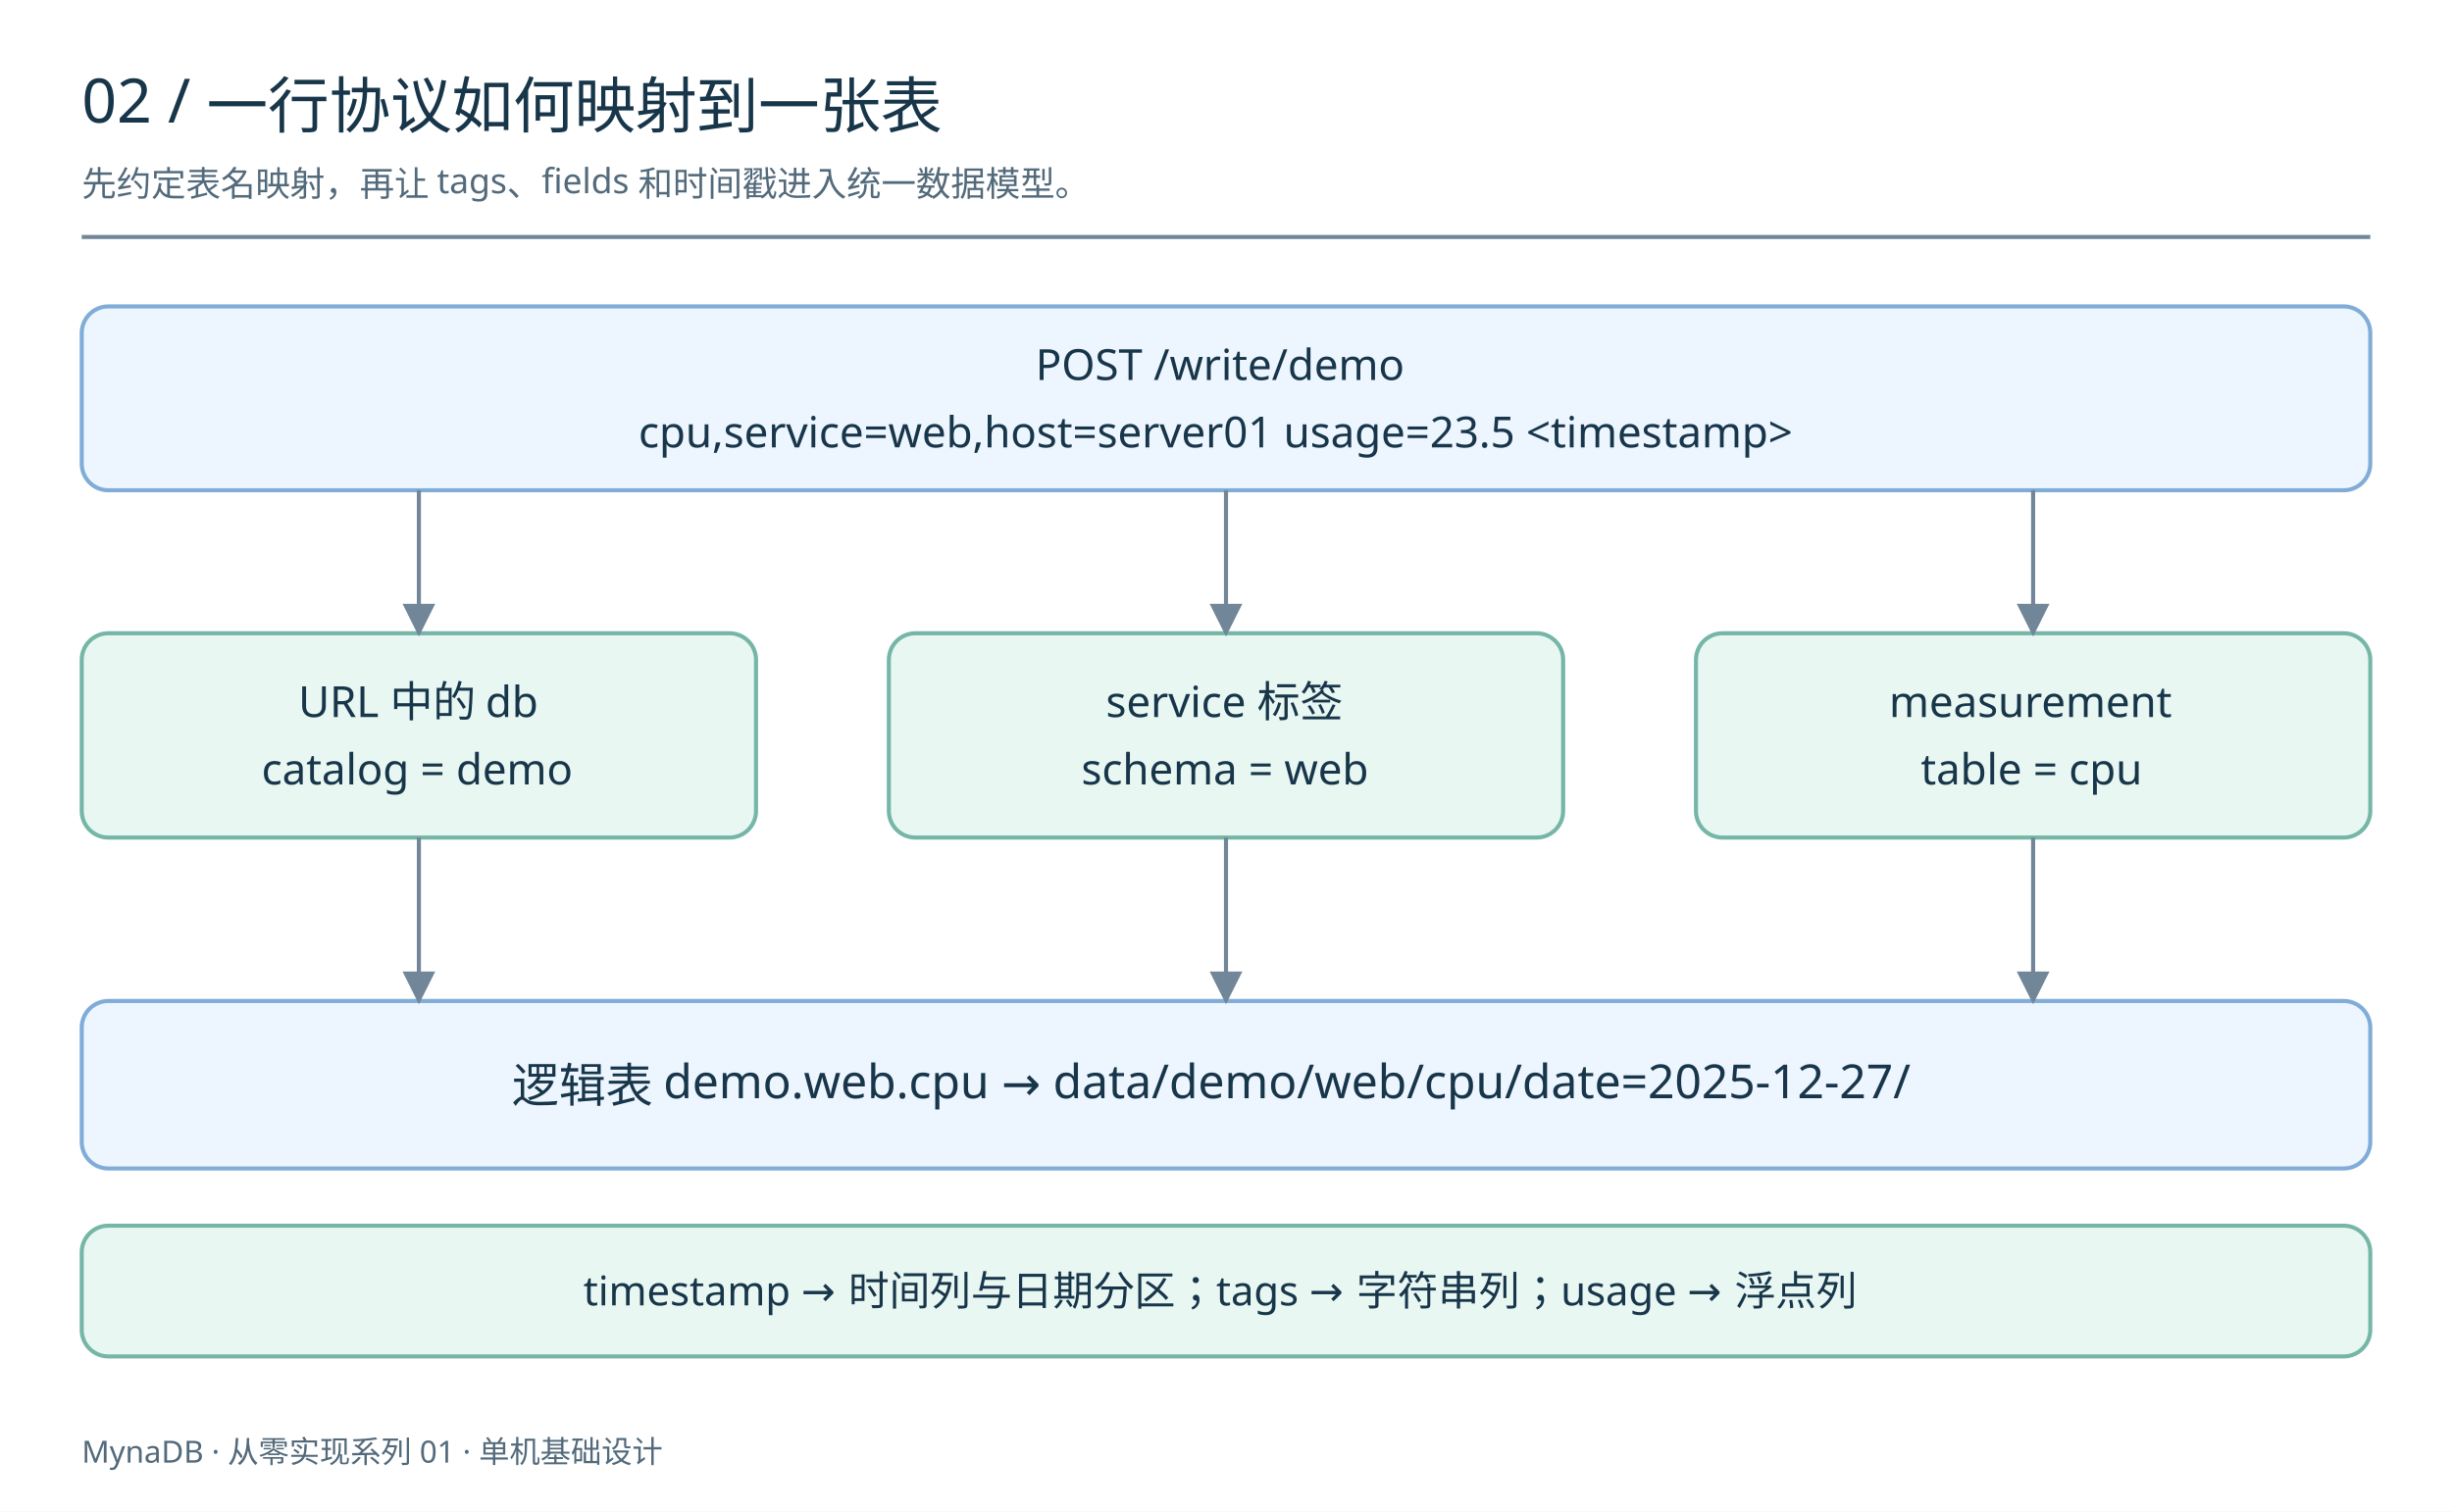
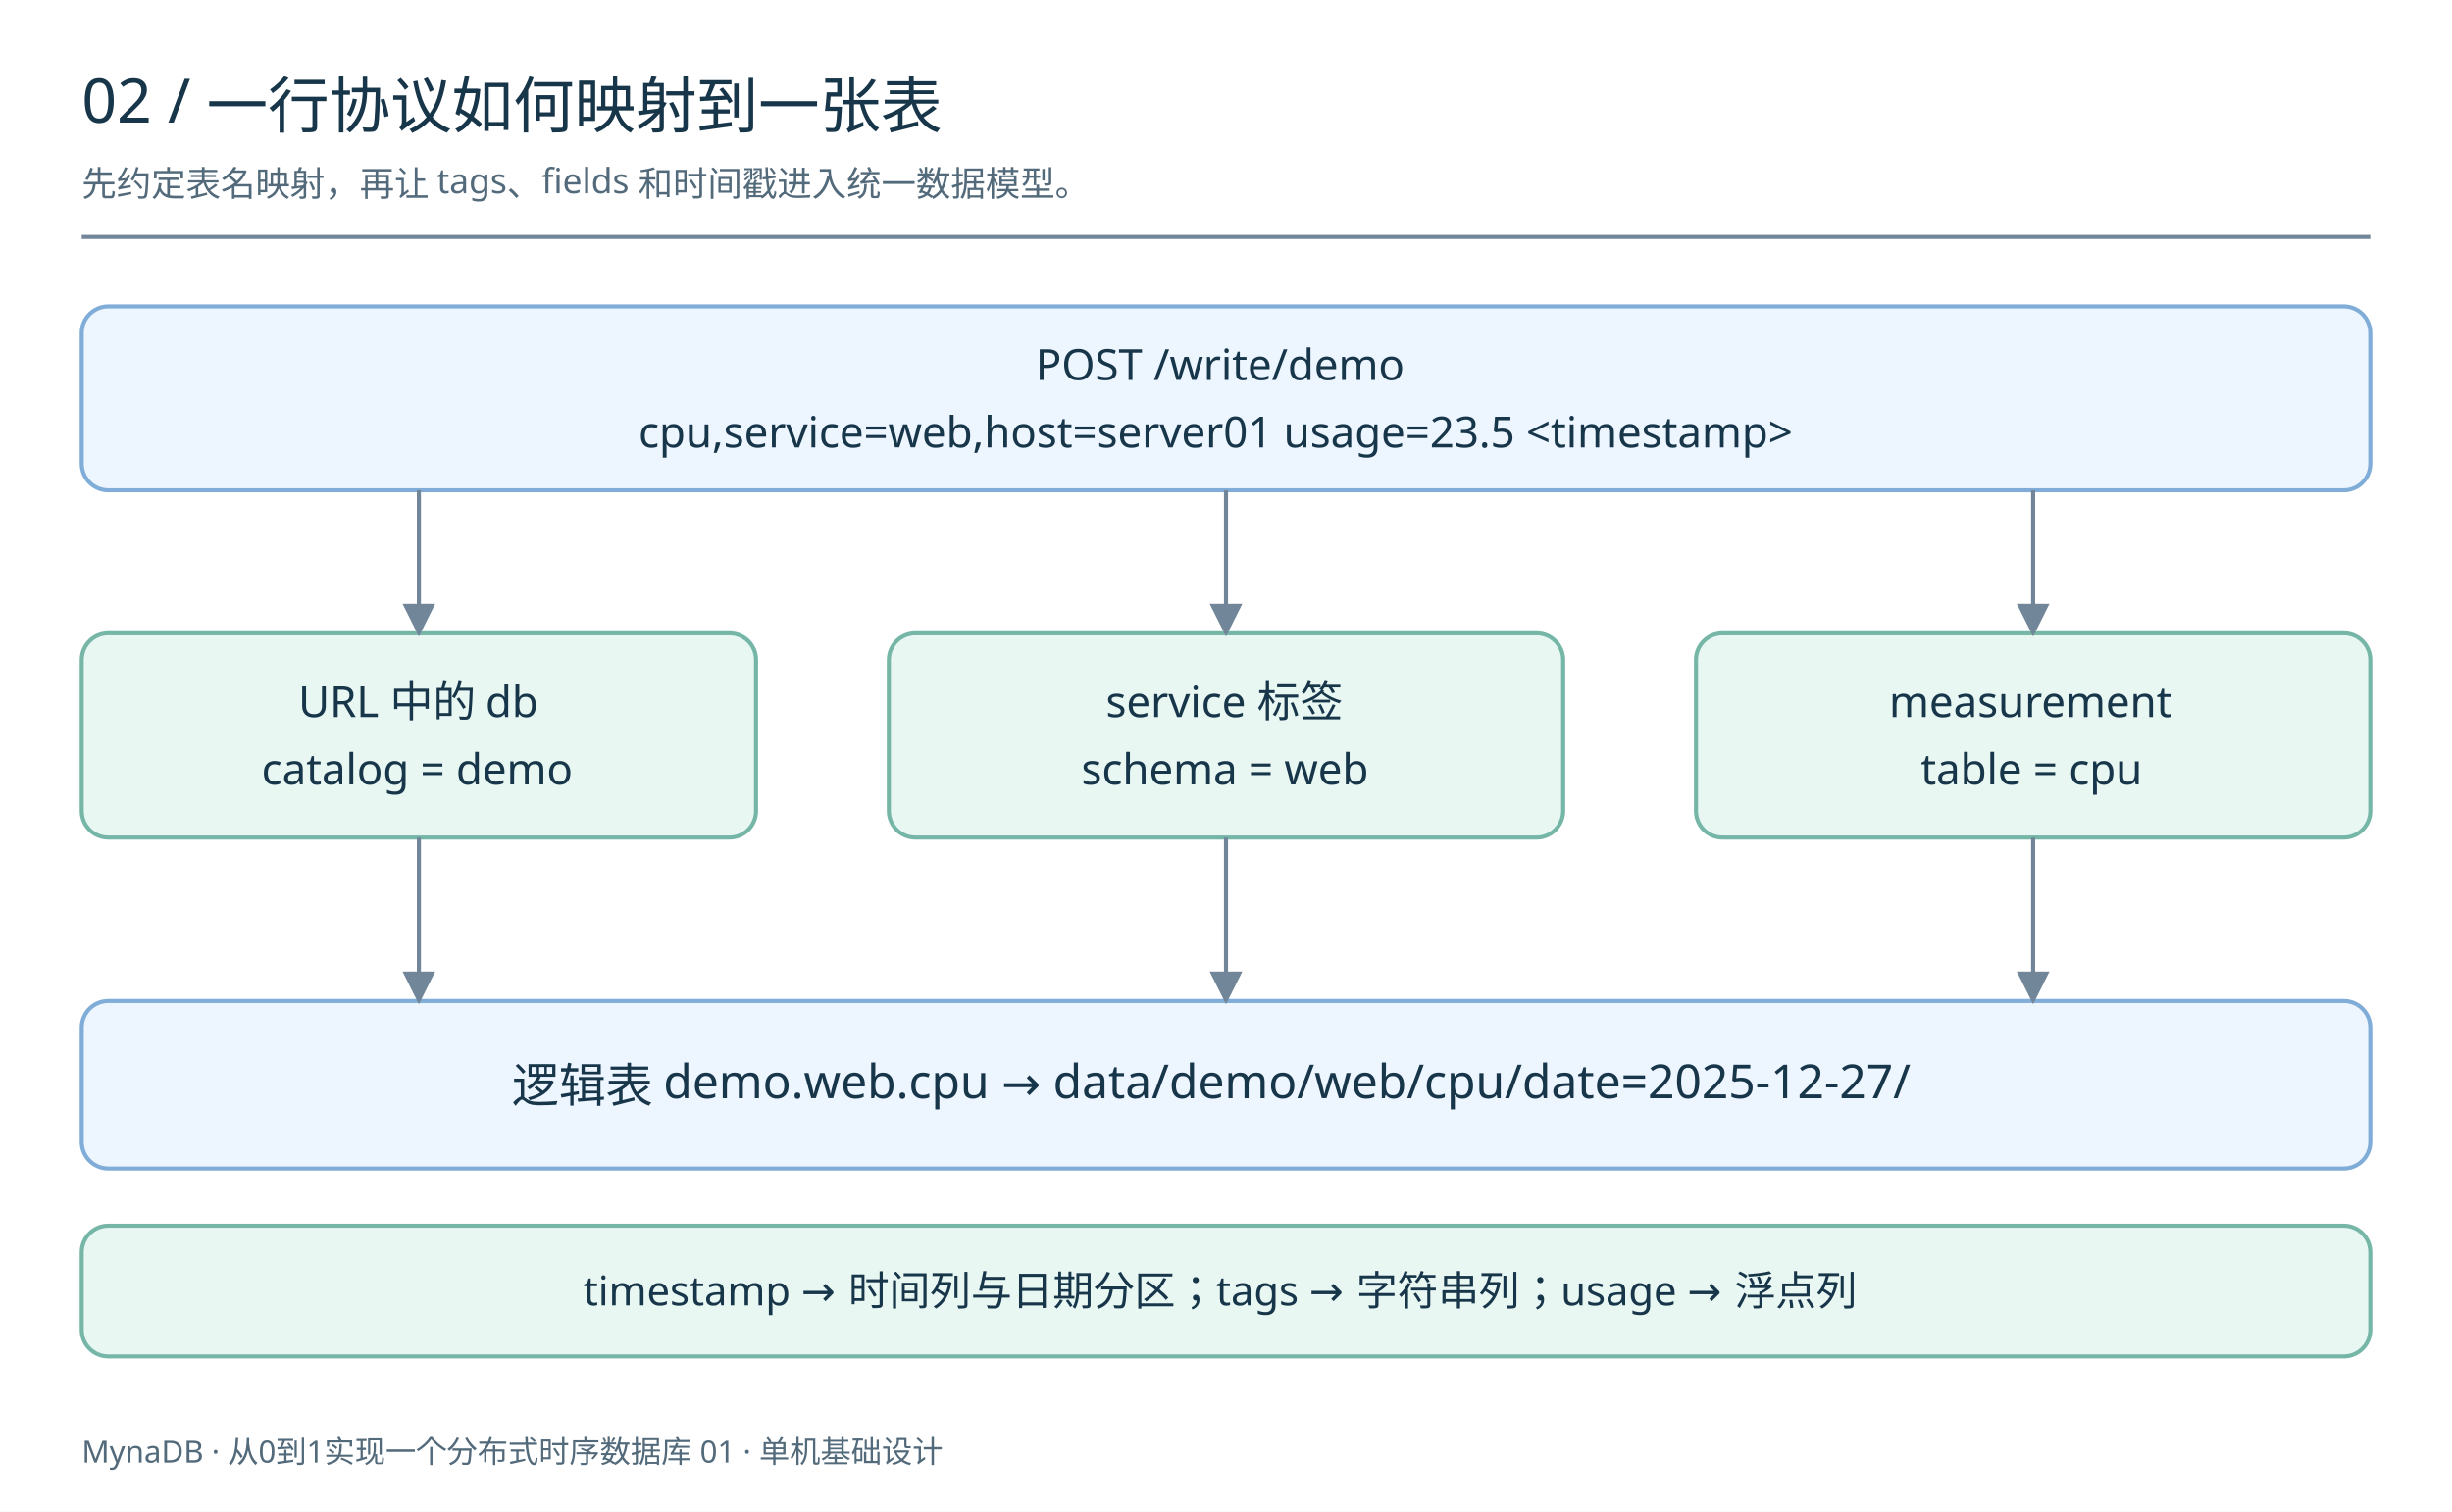
<svg xmlns="http://www.w3.org/2000/svg" width="1200" height="740" viewBox="0 0 1200 740" role="img" aria-labelledby="title desc">
  <defs>
    <marker id="arrow" viewBox="0 0 10 10" refX="9" refY="5" markerWidth="8" markerHeight="8" orient="auto-start-reverse">
      <path d="M0 0L10 5L0 10Z" fill="#718698" />
    </marker>
  </defs>
  <rect width="100%" height="100%" fill="white" />
  <text x="40" y="60" font-family="Noto Sans SC, Microsoft YaHei, PingFang SC, sans-serif" font-size="30" font-weight="500" fill="#18364a">02 / 一行协议如何映射到一张表</text>
  <text x="40" y="96" font-family="Noto Sans SC, Microsoft YaHei, PingFang SC, sans-serif" font-size="17" font-weight="500" fill="#536a7b">先约定表名映射，再让 tags、fields 和时间戳进入统一数据模型。</text>
  <polyline points="40,116 1160,116" fill="none" stroke="#718698" stroke-width="2" />
-   <text x="40" y="716" font-family="Noto Sans SC, Microsoft YaHei, PingFang SC, sans-serif" font-size="15" font-weight="500" fill="#536a7b">MynaDB · 从零实现系列 01 · 单机基础设计</text>
+   <text x="40" y="716" font-family="Noto Sans SC, Microsoft YaHei, PingFang SC, sans-serif" font-size="15" font-weight="500" fill="#536a7b">MynaDB · 从0到1实现一个分布式时序数据库 01 · 单机基础设计</text>
  <rect x="40" y="150" width="1120" height="90" rx="13" fill="#edf5ff" stroke="#80acd8" stroke-width="2" />
  <text x="506.8" y="186.0" font-family="Noto Sans SC, Microsoft YaHei, PingFang SC, sans-serif" font-size="21" font-weight="500" fill="#18364a">POST /write/demo</text>
  <text x="312.5" y="219.0" font-family="Noto Sans SC, Microsoft YaHei, PingFang SC, sans-serif" font-size="21" font-weight="500" fill="#18364a">cpu,service=web,host=server01 usage=23.5 &lt;timestamp&gt;</text>
  <rect x="40" y="310" width="330" height="100" rx="13" fill="#e9f7f3" stroke="#75b6a7" stroke-width="2" />
  <text x="146.0" y="351.0" font-family="Noto Sans SC, Microsoft YaHei, PingFang SC, sans-serif" font-size="21" font-weight="500" fill="#18364a">URL 中的 db</text>
  <text x="128.0" y="384.0" font-family="Noto Sans SC, Microsoft YaHei, PingFang SC, sans-serif" font-size="21" font-weight="500" fill="#18364a">catalog = demo</text>
  <rect x="435" y="310" width="330" height="100" rx="13" fill="#e9f7f3" stroke="#75b6a7" stroke-width="2" />
  <text x="541.2" y="351.0" font-family="Noto Sans SC, Microsoft YaHei, PingFang SC, sans-serif" font-size="21" font-weight="500" fill="#18364a">service 标签</text>
  <text x="529.2" y="384.0" font-family="Noto Sans SC, Microsoft YaHei, PingFang SC, sans-serif" font-size="21" font-weight="500" fill="#18364a">schema = web</text>
  <rect x="830" y="310" width="330" height="100" rx="13" fill="#e9f7f3" stroke="#75b6a7" stroke-width="2" />
  <text x="924.5" y="351.0" font-family="Noto Sans SC, Microsoft YaHei, PingFang SC, sans-serif" font-size="21" font-weight="500" fill="#18364a">measurement</text>
  <text x="940.0" y="384.0" font-family="Noto Sans SC, Microsoft YaHei, PingFang SC, sans-serif" font-size="21" font-weight="500" fill="#18364a">table = cpu</text>
  <polyline points="205,240 205,310" fill="none" stroke="#718698" stroke-width="2" marker-end="url(#arrow)" />
  <polyline points="600,240 600,310" fill="none" stroke="#718698" stroke-width="2" marker-end="url(#arrow)" />
  <polyline points="995,240 995,310" fill="none" stroke="#718698" stroke-width="2" marker-end="url(#arrow)" />
  <rect x="40" y="490" width="1120" height="82" rx="13" fill="#edf5ff" stroke="#80acd8" stroke-width="2" />
  <text x="250.5" y="539.5" font-family="Noto Sans SC, Microsoft YaHei, PingFang SC, sans-serif" font-size="23" font-weight="500" fill="#18364a">逻辑表 demo.web.cpu → data/demo/web/cpu/date=2025-12-27/</text>
  <polyline points="205,410 205,490" fill="none" stroke="#718698" stroke-width="2" marker-end="url(#arrow)" />
  <polyline points="600,410 600,490" fill="none" stroke="#718698" stroke-width="2" marker-end="url(#arrow)" />
  <polyline points="995,410 995,490" fill="none" stroke="#718698" stroke-width="2" marker-end="url(#arrow)" />
  <rect x="40" y="600" width="1120" height="64" rx="13" fill="#e9f7f3" stroke="#75b6a7" stroke-width="2" />
  <text x="285.5" y="639.0" font-family="Noto Sans SC, Microsoft YaHei, PingFang SC, sans-serif" font-size="20" font-weight="500" fill="#18364a">timestamp → 时间列与日期分区；tags → 字符串列；usage → 浮点列</text>
</svg>
